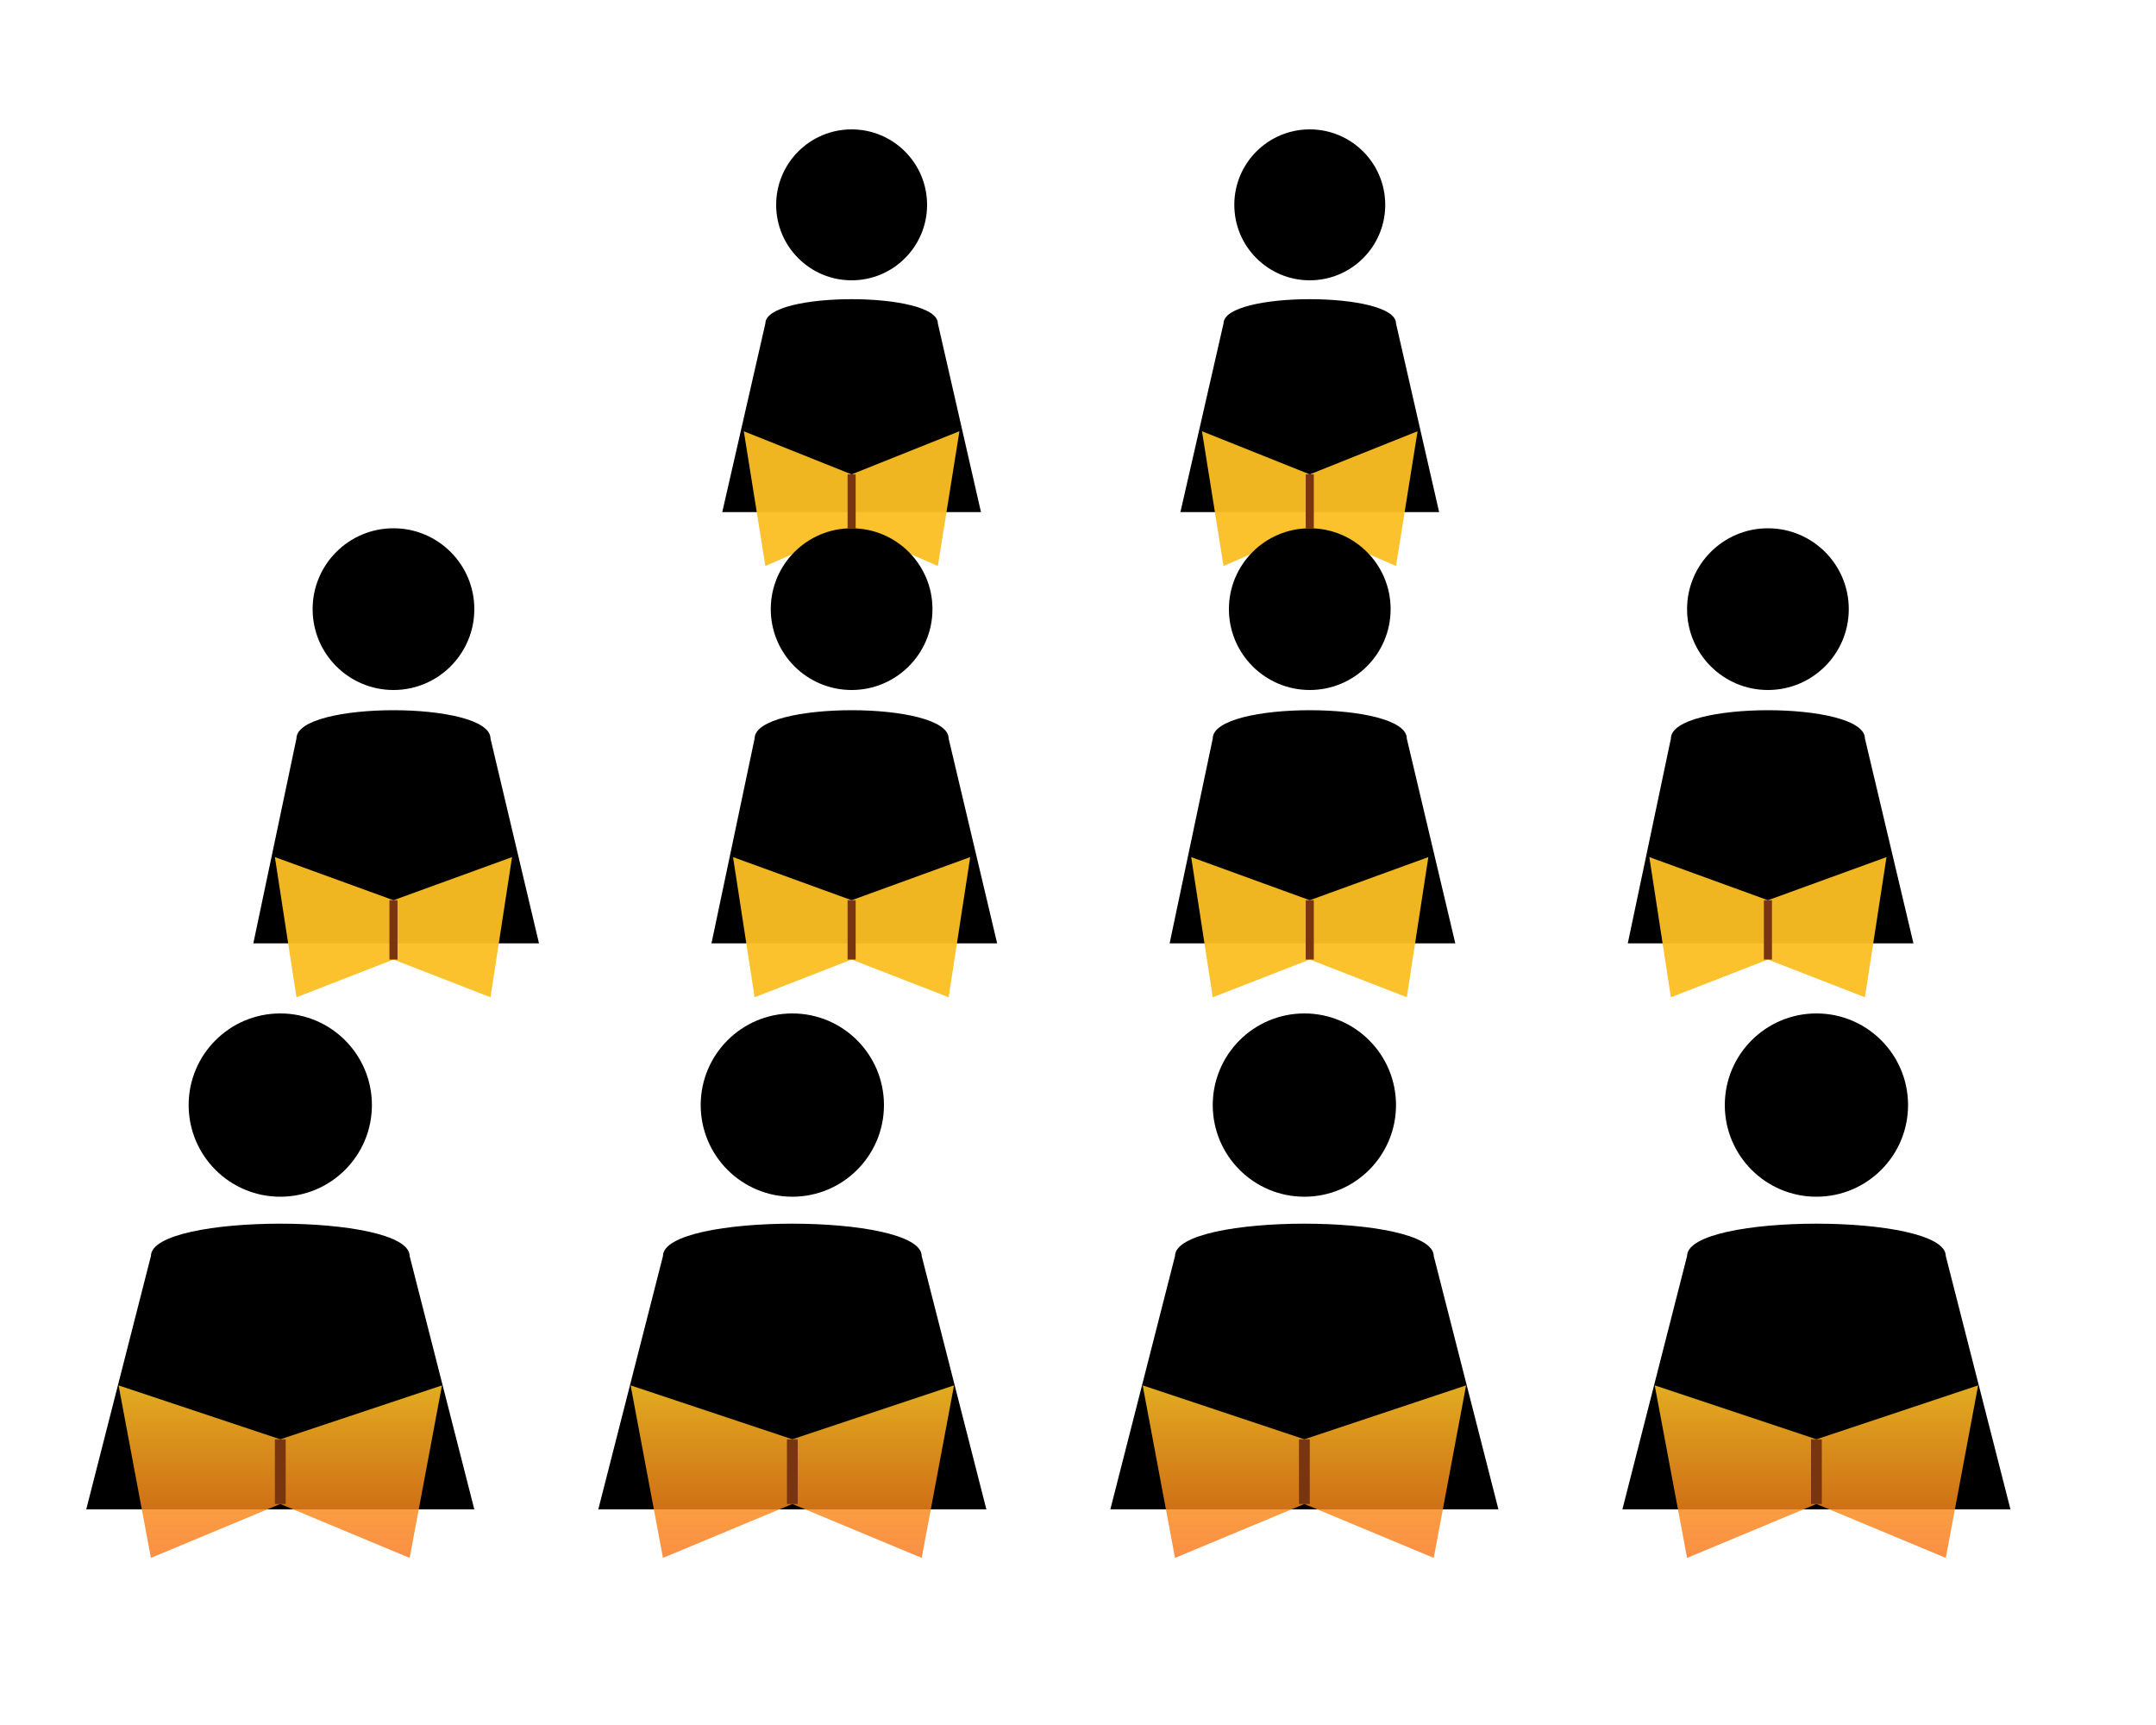
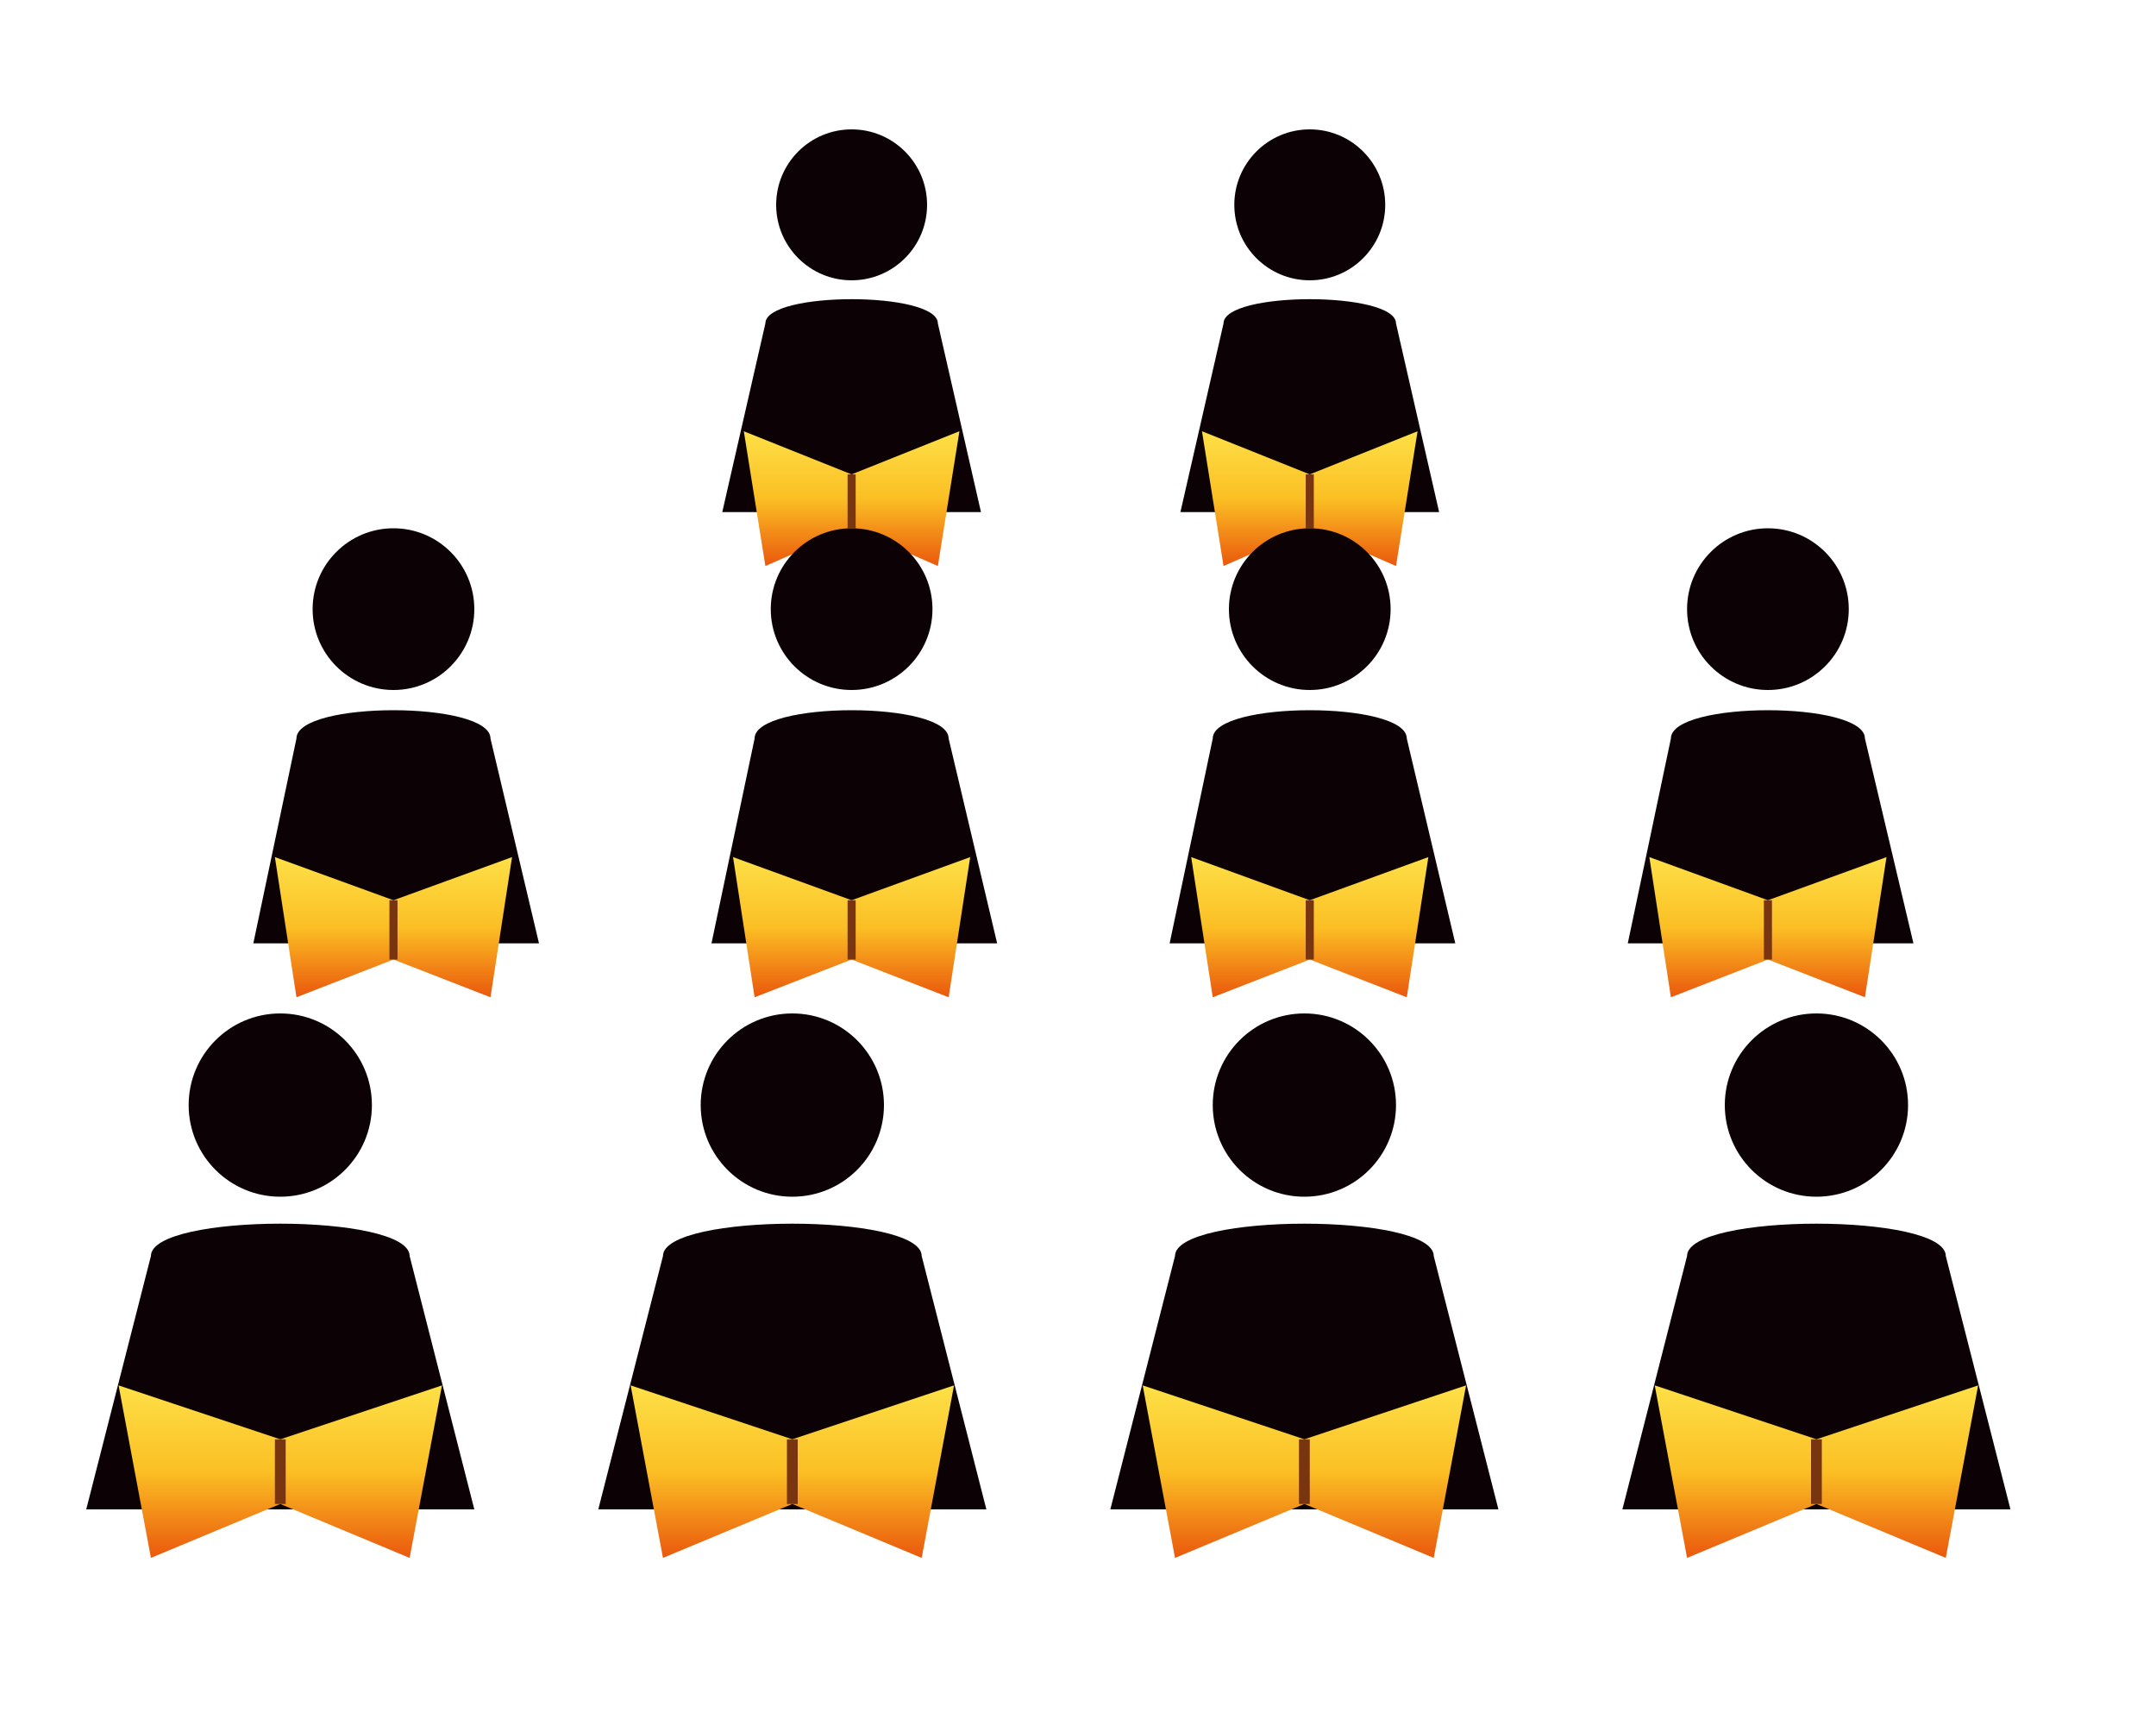
<svg xmlns="http://www.w3.org/2000/svg" viewBox="0 0 400 320" width="100%" height="100%" fill="none">
  <defs>
    <linearGradient id="choirGrad" x1="0%" y1="0%" x2="0%" y2="100%">
-       <stop offset="0%" stop-color="#fbbf24" stop-opacity="0.9" />
-       <stop offset="100%" stop-color="#f97316" stop-opacity="0.8" />
+       <stop offset="0%" stop-color="#fde047" />
+       <stop offset="50%" stop-color="#fbbf24" />
+       <stop offset="100%" stop-color="#ea580c" />
    </linearGradient>
-     <filter id="glow" x="-20%" y="-20%" width="140%" height="140%">
-       <feGaussianBlur stdDeviation="3" result="blur" />
-       <feComposite in="SourceGraphic" in2="blur" operator="over" />
-     </filter>
  </defs>
  <g transform="translate(130, 20)">
    <g transform="translate(0, 0)">
-       <circle cx="28" cy="18" r="14" fill="currentColor" />
-       <path d="M12 40 C12 34 44 34 44 40 L52 75 L4 75 Z" fill="currentColor" />
-       <path d="M8 60 L28 68 L48 60 L44 85 L28 78 L12 85 Z" fill="#fbbf24" opacity="0.95" />
+       <circle cx="28" cy="18" r="14" fill="#0c0205" />
+       <path d="M12 40 C12 34 44 34 44 40 L52 75 L4 75 Z" fill="#0c0205" />
+       <path d="M8 60 L28 68 L48 60 L44 85 L28 78 L12 85 Z" fill="url(#choirGrad)" />
      <path d="M28 68 L28 78" stroke="#78350f" stroke-width="1.5" />
    </g>
    <g transform="translate(85, 0)">
-       <circle cx="28" cy="18" r="14" fill="currentColor" />
-       <path d="M12 40 C12 34 44 34 44 40 L52 75 L4 75 Z" fill="currentColor" />
-       <path d="M8 60 L28 68 L48 60 L44 85 L28 78 L12 85 Z" fill="#fbbf24" opacity="0.95" />
+       <circle cx="28" cy="18" r="14" fill="#0c0205" />
+       <path d="M12 40 C12 34 44 34 44 40 L52 75 L4 75 Z" fill="#0c0205" />
+       <path d="M8 60 L28 68 L48 60 L44 85 L28 78 L12 85 Z" fill="url(#choirGrad)" />
      <path d="M28 68 L28 78" stroke="#78350f" stroke-width="1.5" />
    </g>
  </g>
  <g transform="translate(45, 95)">
    <g transform="translate(0, 0)">
-       <circle cx="28" cy="18" r="15" fill="currentColor" />
-       <path d="M10 42 C10 35 46 35 46 42 L55 80 L2 80 Z" fill="currentColor" />
-       <path d="M6 64 L28 72 L50 64 L46 90 L28 83 L10 90 Z" fill="#fbbf24" opacity="0.95" />
+       <circle cx="28" cy="18" r="15" fill="#0c0205" />
+       <path d="M10 42 C10 35 46 35 46 42 L55 80 L2 80 Z" fill="#0c0205" />
+       <path d="M6 64 L28 72 L50 64 L46 90 L28 83 L10 90 Z" fill="url(#choirGrad)" />
      <path d="M28 72 L28 83" stroke="#78350f" stroke-width="1.5" />
    </g>
    <g transform="translate(85, 0)">
-       <circle cx="28" cy="18" r="15" fill="currentColor" />
-       <path d="M10 42 C10 35 46 35 46 42 L55 80 L2 80 Z" fill="currentColor" />
-       <path d="M6 64 L28 72 L50 64 L46 90 L28 83 L10 90 Z" fill="#fbbf24" opacity="0.95" />
+       <circle cx="28" cy="18" r="15" fill="#0c0205" />
+       <path d="M10 42 C10 35 46 35 46 42 L55 80 L2 80 Z" fill="#0c0205" />
+       <path d="M6 64 L28 72 L50 64 L46 90 L28 83 L10 90 Z" fill="url(#choirGrad)" />
      <path d="M28 72 L28 83" stroke="#78350f" stroke-width="1.5" />
    </g>
    <g transform="translate(170, 0)">
-       <circle cx="28" cy="18" r="15" fill="currentColor" />
-       <path d="M10 42 C10 35 46 35 46 42 L55 80 L2 80 Z" fill="currentColor" />
-       <path d="M6 64 L28 72 L50 64 L46 90 L28 83 L10 90 Z" fill="#fbbf24" opacity="0.95" />
+       <circle cx="28" cy="18" r="15" fill="#0c0205" />
+       <path d="M10 42 C10 35 46 35 46 42 L55 80 L2 80 Z" fill="#0c0205" />
+       <path d="M6 64 L28 72 L50 64 L46 90 L28 83 L10 90 Z" fill="url(#choirGrad)" />
      <path d="M28 72 L28 83" stroke="#78350f" stroke-width="1.5" />
    </g>
    <g transform="translate(255, 0)">
-       <circle cx="28" cy="18" r="15" fill="currentColor" />
-       <path d="M10 42 C10 35 46 35 46 42 L55 80 L2 80 Z" fill="currentColor" />
-       <path d="M6 64 L28 72 L50 64 L46 90 L28 83 L10 90 Z" fill="#fbbf24" opacity="0.95" />
+       <circle cx="28" cy="18" r="15" fill="#0c0205" />
+       <path d="M10 42 C10 35 46 35 46 42 L55 80 L2 80 Z" fill="#0c0205" />
+       <path d="M6 64 L28 72 L50 64 L46 90 L28 83 L10 90 Z" fill="url(#choirGrad)" />
      <path d="M28 72 L28 83" stroke="#78350f" stroke-width="1.5" />
    </g>
  </g>
  <g transform="translate(10, 185)">
    <g transform="translate(10, 0)">
-       <circle cx="32" cy="20" r="17" fill="currentColor" />
-       <path d="M8 48 C8 40 56 40 56 48 L68 95 L-4 95 Z" fill="currentColor" />
+       <circle cx="32" cy="20" r="17" fill="#0c0205" />
+       <path d="M8 48 C8 40 56 40 56 48 L68 95 L-4 95 Z" fill="#0c0205" />
      <path d="M2 72 L32 82 L62 72 L56 104 L32 94 L8 104 Z" fill="url(#choirGrad)" />
      <path d="M32 82 L32 94" stroke="#78350f" stroke-width="2" />
    </g>
    <g transform="translate(105, 0)">
-       <circle cx="32" cy="20" r="17" fill="currentColor" />
-       <path d="M8 48 C8 40 56 40 56 48 L68 95 L-4 95 Z" fill="currentColor" />
+       <circle cx="32" cy="20" r="17" fill="#0c0205" />
+       <path d="M8 48 C8 40 56 40 56 48 L68 95 L-4 95 Z" fill="#0c0205" />
      <path d="M2 72 L32 82 L62 72 L56 104 L32 94 L8 104 Z" fill="url(#choirGrad)" />
      <path d="M32 82 L32 94" stroke="#78350f" stroke-width="2" />
    </g>
    <g transform="translate(200, 0)">
-       <circle cx="32" cy="20" r="17" fill="currentColor" />
-       <path d="M8 48 C8 40 56 40 56 48 L68 95 L-4 95 Z" fill="currentColor" />
+       <circle cx="32" cy="20" r="17" fill="#0c0205" />
+       <path d="M8 48 C8 40 56 40 56 48 L68 95 L-4 95 Z" fill="#0c0205" />
      <path d="M2 72 L32 82 L62 72 L56 104 L32 94 L8 104 Z" fill="url(#choirGrad)" />
      <path d="M32 82 L32 94" stroke="#78350f" stroke-width="2" />
    </g>
    <g transform="translate(295, 0)">
-       <circle cx="32" cy="20" r="17" fill="currentColor" />
-       <path d="M8 48 C8 40 56 40 56 48 L68 95 L-4 95 Z" fill="currentColor" />
+       <circle cx="32" cy="20" r="17" fill="#0c0205" />
+       <path d="M8 48 C8 40 56 40 56 48 L68 95 L-4 95 Z" fill="#0c0205" />
      <path d="M2 72 L32 82 L62 72 L56 104 L32 94 L8 104 Z" fill="url(#choirGrad)" />
      <path d="M32 82 L32 94" stroke="#78350f" stroke-width="2" />
    </g>
  </g>
</svg>
